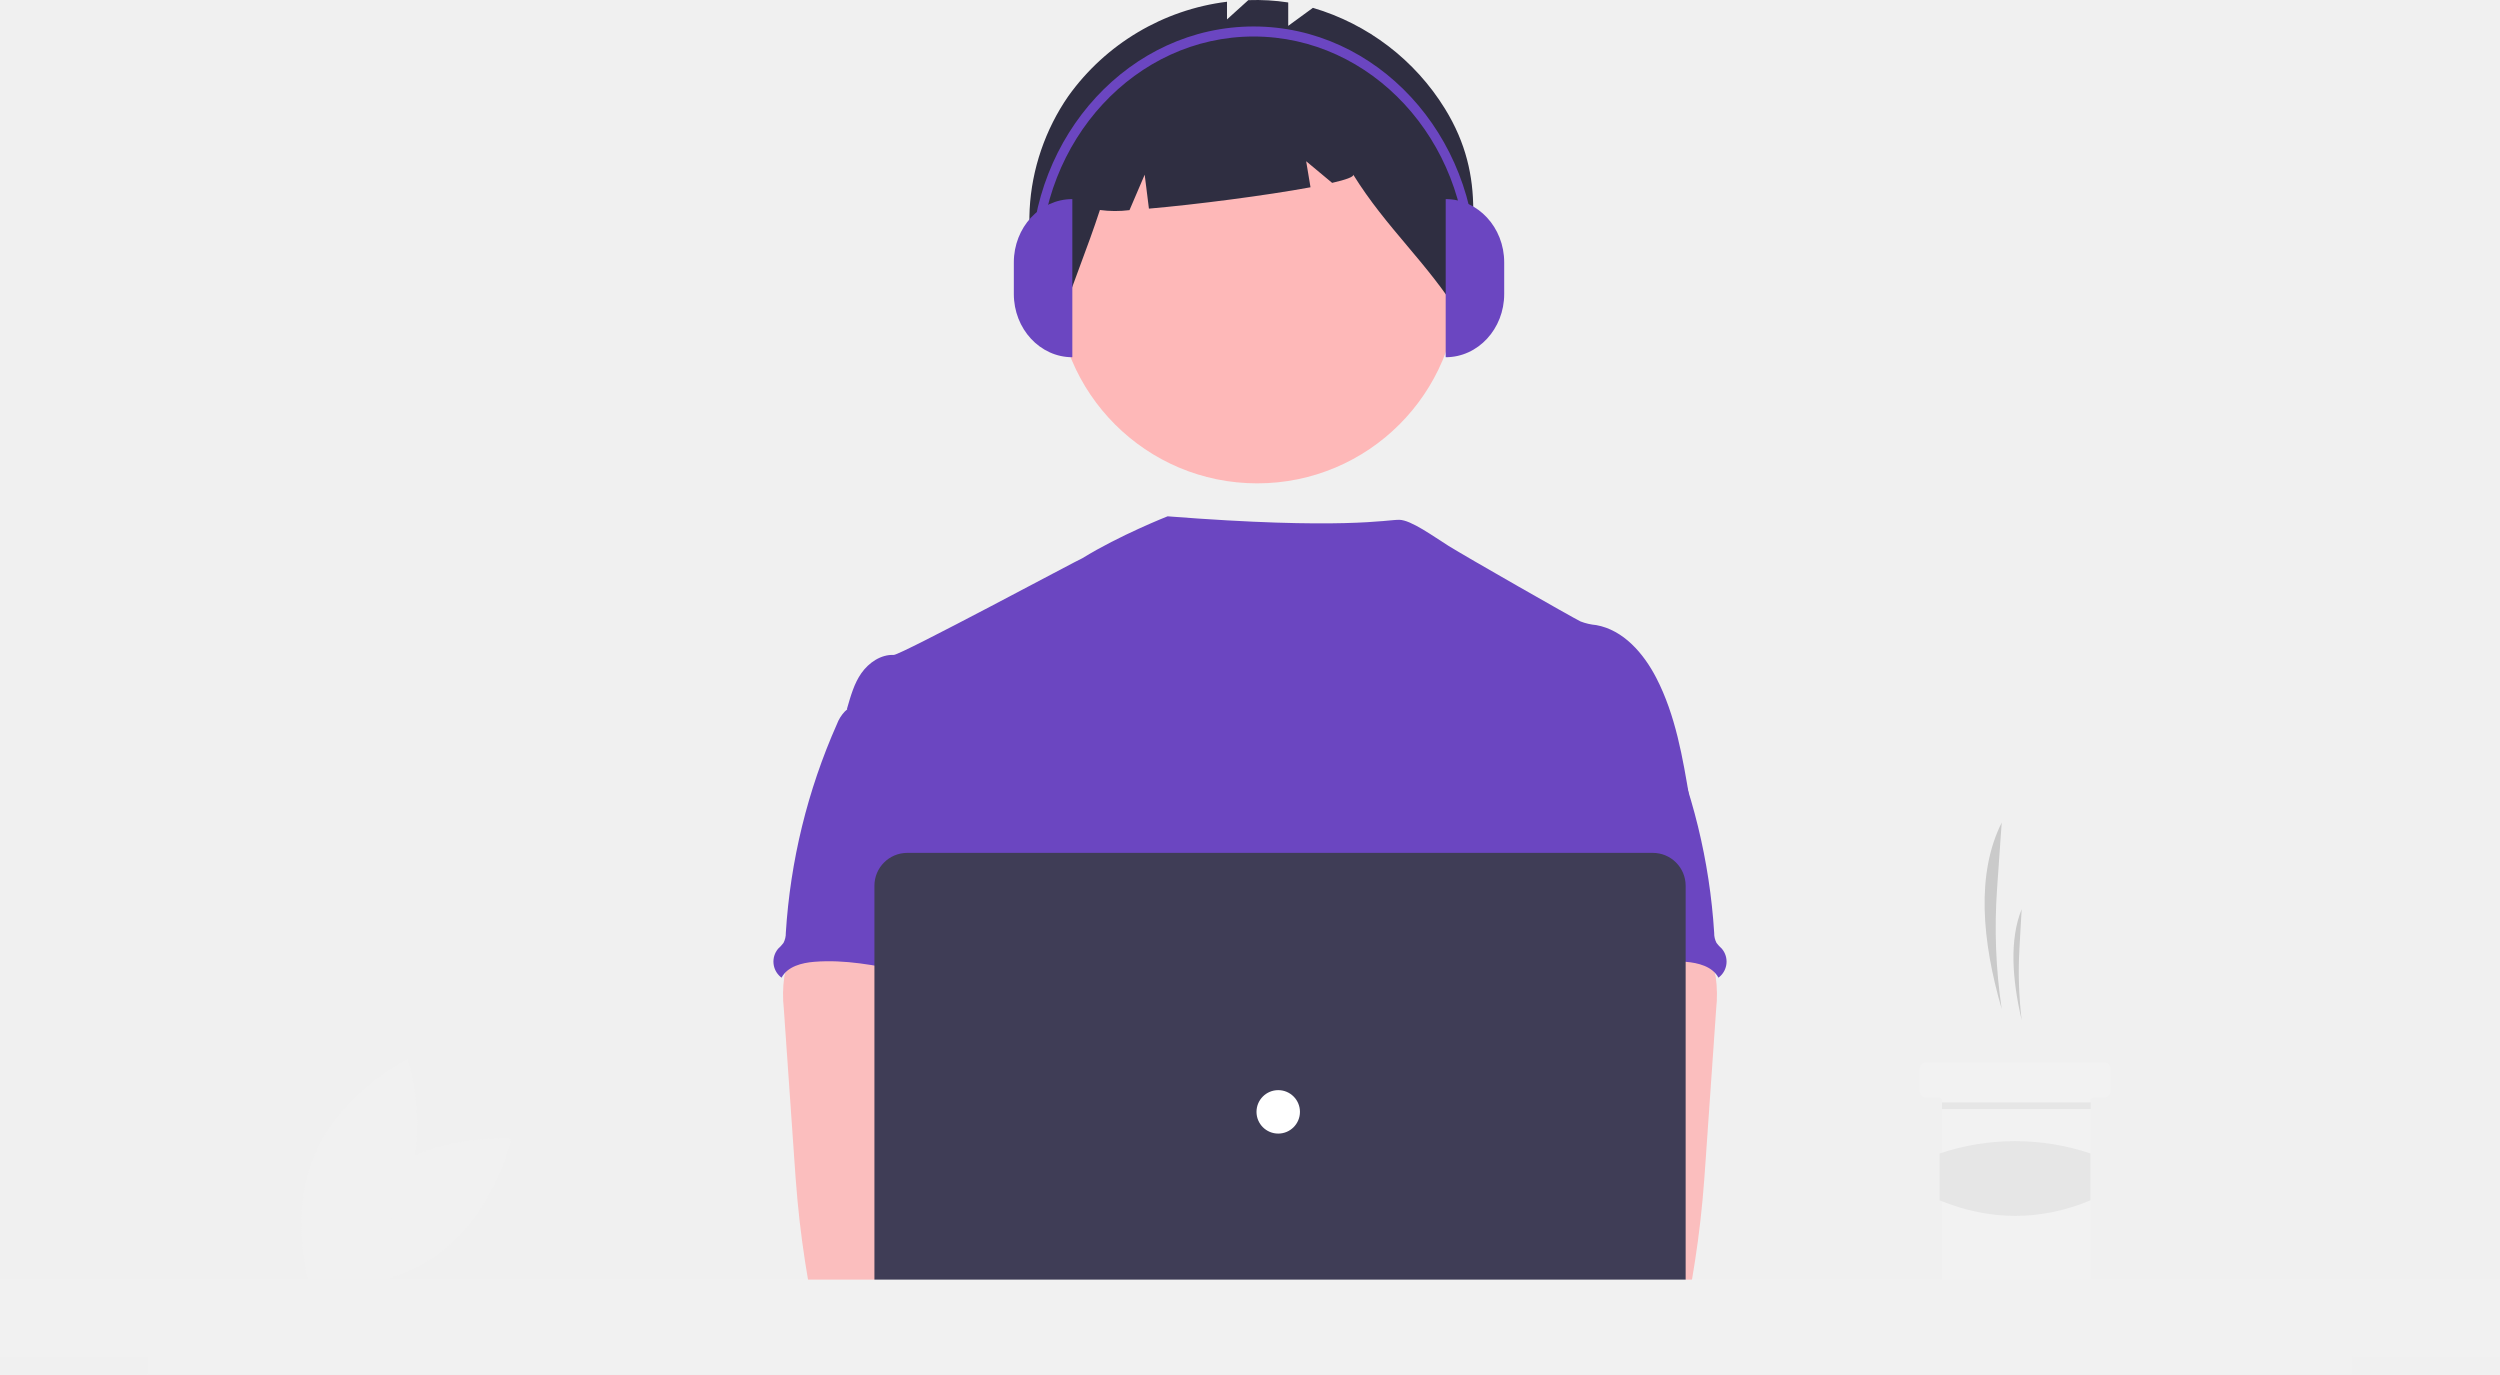
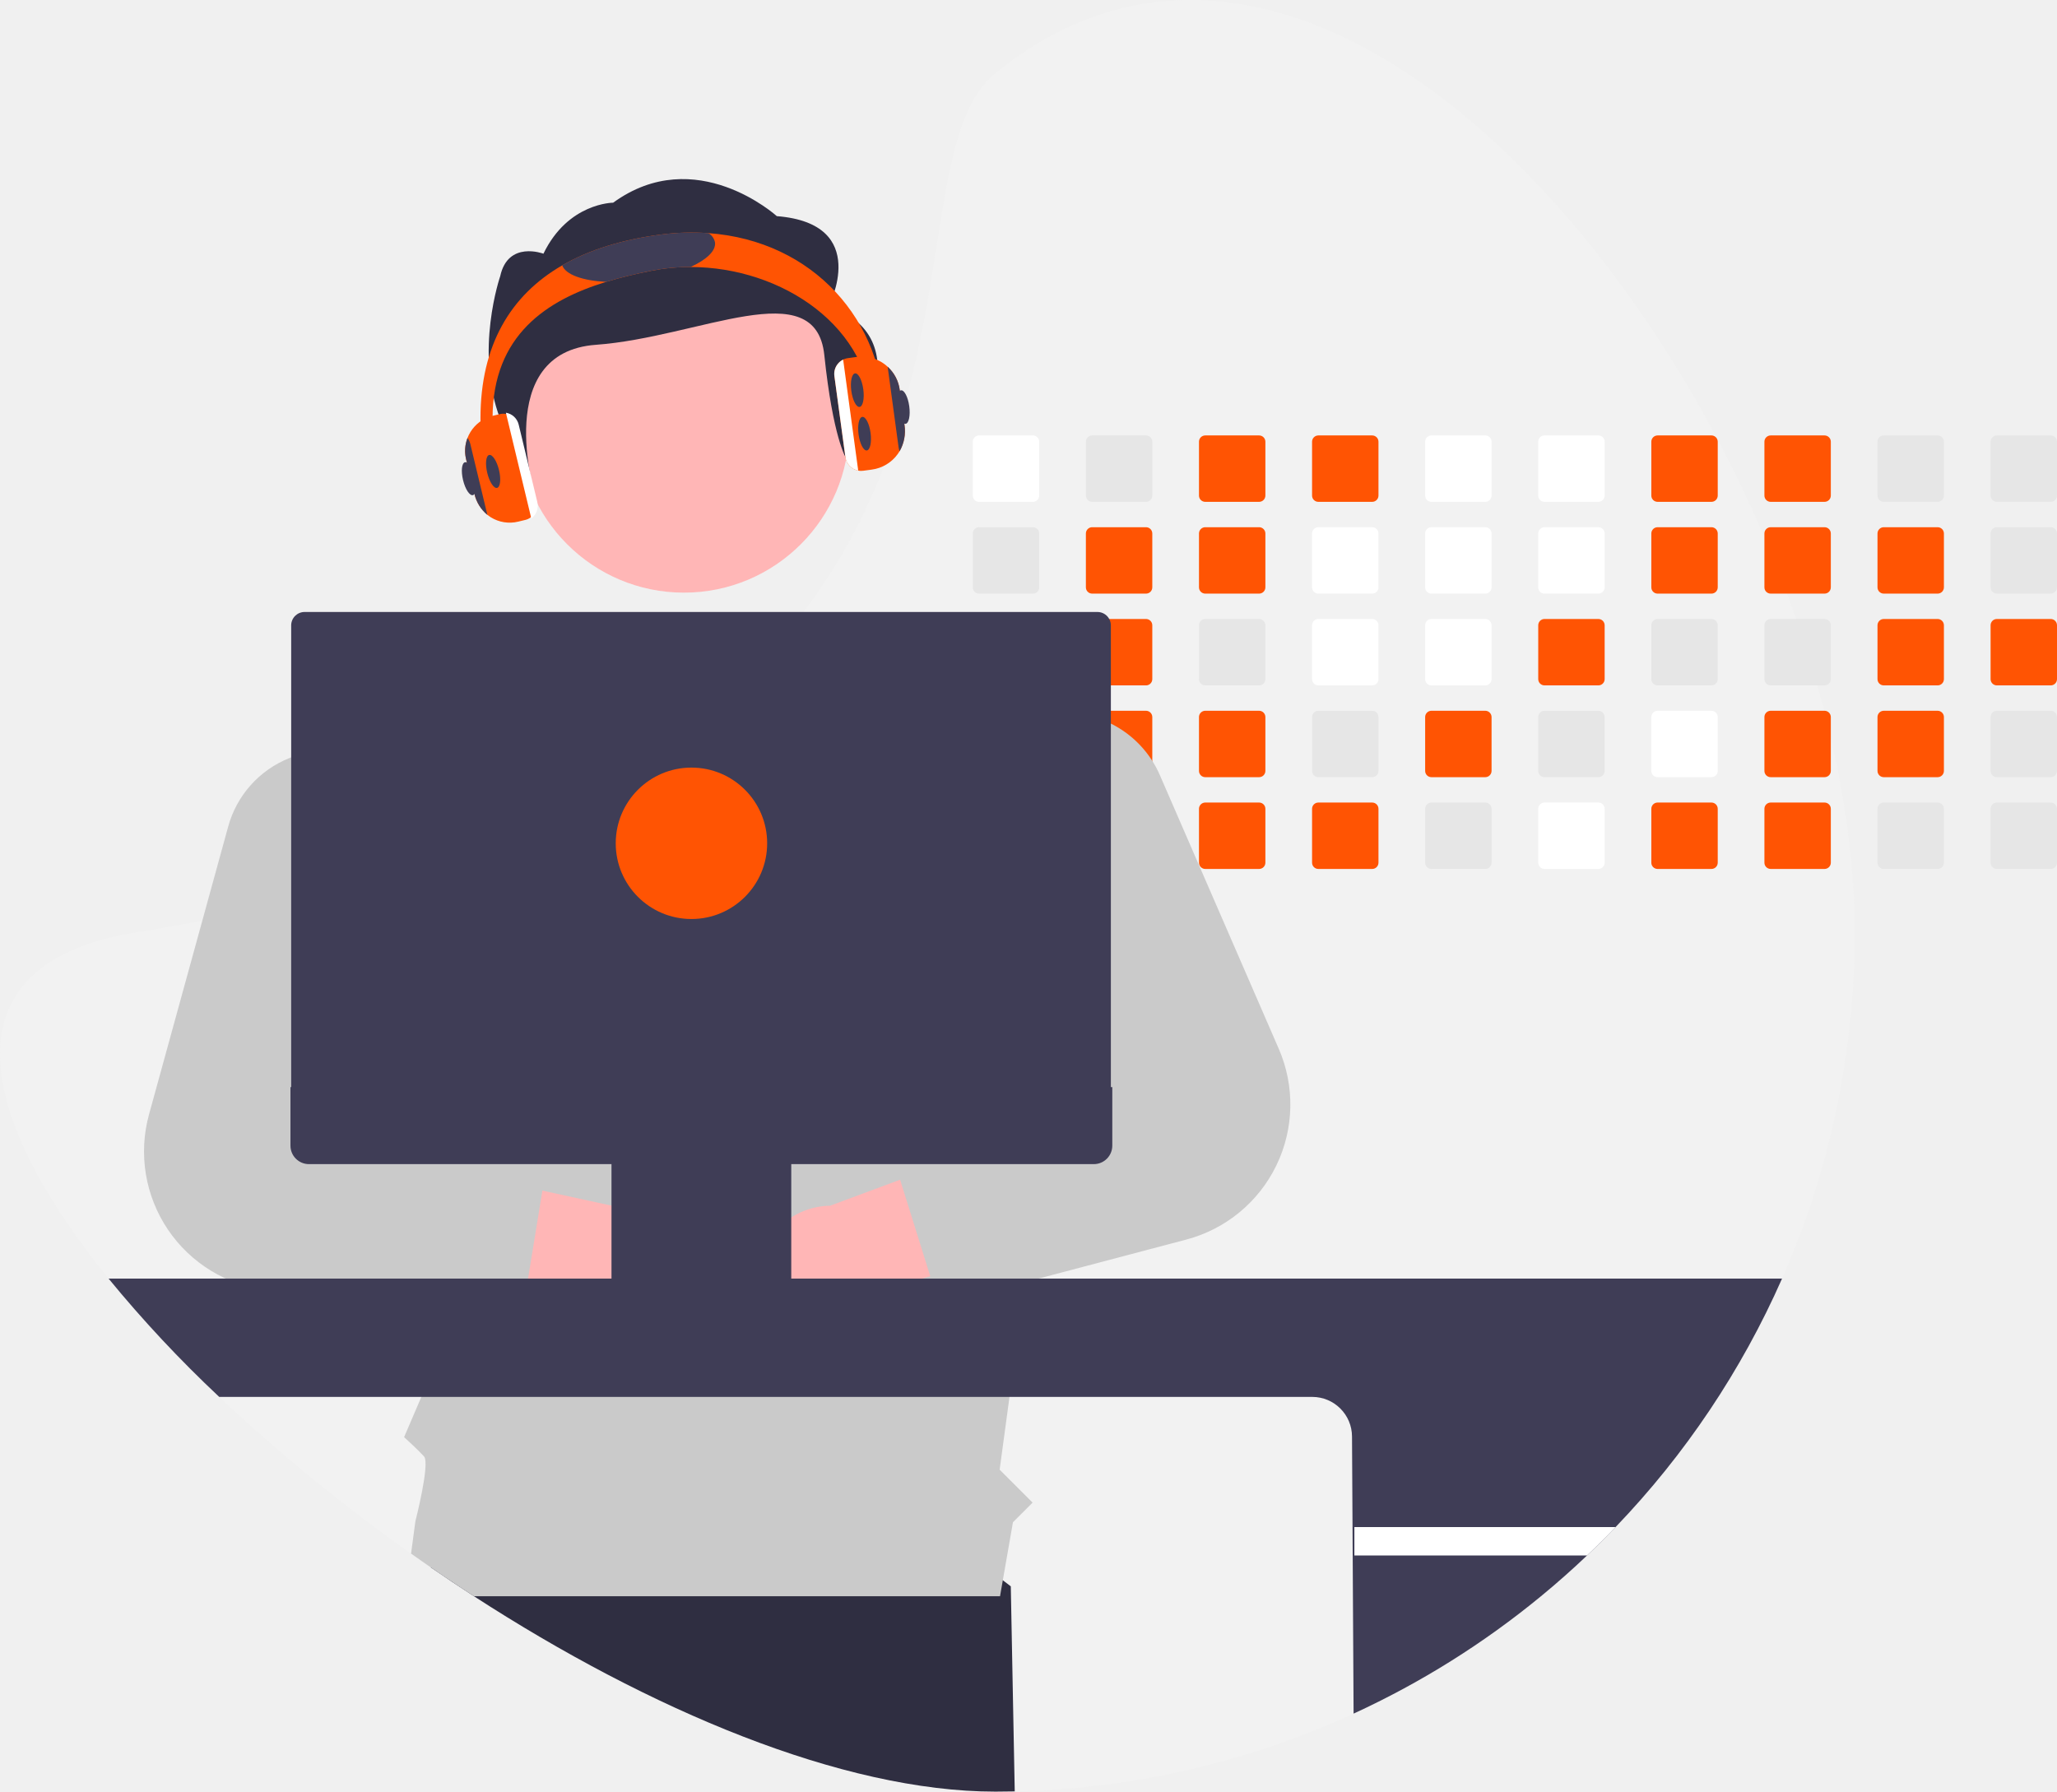
- <svg xmlns="http://www.w3.org/2000/svg" data-name="Layer 1" width="878.63" height="483" viewBox="0 0 878.63 483">
-   <path d="M294.716,621.203c-19.511,14.544-25.04,40.135-25.04,40.135s26.104,2.009,45.615-12.535,25.04-40.135,25.04-40.135S314.227,606.659,294.716,621.203Z" transform="translate(-160.6848 -208.5)" fill="#f1f1f1" />
-   <path d="M302.844,628.032c-9.377,22.456-32.862,34.028-32.862,34.028s-8.281-24.837,1.096-47.293,32.862-34.028,32.862-34.028S312.221,605.576,302.844,628.032Z" transform="translate(-160.6848 -208.5)" fill="#f1f1f1" />
-   <path d="M864.187,563.114h0a194.657,194.657,0,0,1-1.633-42.195l1.633-23.307h0c-9,17.908-6.966,41.479,0,65.502Z" transform="translate(-160.6848 -208.5)" fill="#cacaca" />
-   <path d="M871.205,567.013h0a143.091,143.091,0,0,1-.786-25.116l.786-13.873h0C866.875,538.683,867.854,552.713,871.205,567.013Z" transform="translate(-160.6848 -208.5)" fill="#cacaca" />
-   <path d="M902.401,584.17v7.798a2.352,2.352,0,0,1-2.339,2.339h-3.899a.777.777,0,0,0-.78.78v63.943a2.351,2.351,0,0,1-2.339,2.339H845.476a2.341,2.341,0,0,1-2.339-2.339V595.087a.782.782,0,0,0-.78-.78H837.678a2.341,2.341,0,0,1-2.339-2.339v-7.798a2.336,2.336,0,0,1,2.339-2.339h62.383A2.346,2.346,0,0,1,902.401,584.17Z" transform="translate(-160.6848 -208.5)" fill="#f2f2f2" />
-   <rect x="682.522" y="387.445" width="52.246" height="2.339" fill="#e6e6e6" />
-   <path d="M895.383,630.369c-17.483,7.235-35.156,7.315-53.026,0v-16.481a83.274,83.274,0,0,1,53.026,0Z" transform="translate(-160.6848 -208.5)" fill="#e6e6e6" />
-   <circle id="fff0188c-9915-4c0d-8339-9317a77083e8" data-name="Ellipse 276" cx="441.853" cy="99.211" r="70.666" fill="#feb8b8" />
-   <path id="ac220ed6-7c3f-4d1e-8d82-3295770c496a-253" data-name="Path 1461" d="M668.54,246.746a81.614,81.614,0,0,0-46.43-35.492l-8.675,6.331v-8.22a75.123,75.123,0,0,0-14.032-.817l-7.485,6.772V209.11a80.834,80.834,0,0,0-55.763,33.169c-16.254,23.432-18.998,56.032-3.011,79.652,4.388-13.487,9.715-26.142,14.104-39.628a39.916,39.916,0,0,0,10.399.05l5.339-12.459,1.492,11.931c16.55-1.441,41.096-4.607,56.785-7.508l-1.526-9.154,9.128,7.606c4.806-1.106,7.66-2.11,7.425-2.877,11.668,18.811,25.948,30.826,37.616,49.637C678.337,293.006,683.437,270.951,668.54,246.746Z" transform="translate(-160.6848 -208.5)" fill="#2f2e41" />
-   <path d="M754.52,489.43c-2.43-14.619-4.936-29.519-11.731-42.689-4.466-8.626-11.554-16.847-21.11-18.552a20.422,20.422,0,0,1-5.497-1.272c-2.8-1.349-40.425-22.827-46.405-26.568-5.135-3.212-13.24-9.158-17.327-9.158-4.112-.09-19.878,3.579-81.414-1.231,0,0-16.905,6.663-29.985,14.743-.198-.131-63.869,34.06-66.261,33.97-4.53-.191-8.741,2.71-11.338,6.362-2.596,3.652-3.814,8.174-5.089,12.546,13.907,30.97,26.631,61.98,40.539,92.95a7.931,7.931,0,0,1,1.006,3.815,9.31,9.31,0,0,1-1.73,3.815c-6.82,10.956-6.603,24.736-5.858,37.613.746,12.877,1.668,26.478-4.087,38.02-1.565,3.169-3.601,6.069-5.089,9.238-3.486,7.177-4.746,30.131-2.71,37.842l255.121,7.309C730.067,673.102,754.52,489.43,754.52,489.43Z" transform="translate(-160.6848 -208.5)" fill="#6b46c1" />
-   <path id="bb46eb08-8e3e-4ac5-913b-26d221d967b9-254" data-name="Path 1421" d="M436.31,551.903a45.043,45.043,0,0,0-.153,11.109l3.657,52.513c.343,4.949.681,9.887,1.146,14.824.877,9.581,2.188,19.086,3.815,28.578a5.09,5.09,0,0,0,5.216,4.949c16.096,3.406,32.726,3.27,49.153,2.342,25.067-1.399,89.198-4.046,93.116-9.136s1.635-13.322-3.474-17.438-89.739-14.149-89.739-14.149c.827-6.553,3.321-12.724,5.688-18.946,4.25-11.035,8.22-22.432,8.297-34.253s-4.377-24.25-14.061-31.022c-7.966-5.56-18.221-6.591-27.928-6.362-7.062.203-19.265-1.489-25.716,1.272C440.223,538.431,437.264,546.905,436.31,551.903Z" transform="translate(-160.6848 -208.5)" fill="#fbbebe" />
-   <path id="efe93a1e-ccdd-49fd-af5f-e26394aa0937-255" data-name="Path 1430" d="M457.627,458.523a13.17,13.17,0,0,0-2.824,4.518A213.588,213.588,0,0,0,436.862,536.356a7.329,7.329,0,0,1-.827,3.55,15.535,15.535,0,0,1-1.87,2.023,7.024,7.024,0,0,0,.84,9.898q.173.146.356.281c2.099-3.951,7.125-5.242,11.592-5.586,21.389-1.692,42.282,8.259,63.734,7.508-1.514-5.23-3.691-10.256-4.925-15.548-5.459-23.502,8.156-49.089-.191-71.726-1.667-4.53-4.453-8.983-8.843-10.968a23.555,23.555,0,0,0-5.662-1.499c-5.421-.98-16.212-5.166-21.453-3.486-1.935.624-2.697,2.443-4.301,3.542C462.877,455.902,459.646,456.474,457.627,458.523Z" transform="translate(-160.6848 -208.5)" fill="#6b46c1" />
-   <path id="a38c3c09-000b-42b7-8619-0229d8aff5e9-256" data-name="Path 1421" d="M754.672,536.183c-6.451-2.762-18.653-1.069-25.716-1.272-9.707-.229-19.962.802-27.928,6.362-9.684,6.772-14.137,19.201-14.061,31.022s4.046,23.218,8.297,34.253c2.366,6.222,4.861,12.393,5.688,18.946,0,0-84.63,10.034-89.739,14.149s-7.392,12.348-3.474,17.438,126.173,10.2,142.269,6.794a5.09,5.09,0,0,0,5.216-4.949c1.627-9.491,2.937-18.996,3.815-28.578.465-4.937.802-9.874,1.146-14.824l3.657-52.513a45.043,45.043,0,0,0-.153-11.109C762.736,546.905,759.777,538.431,754.672,536.183Z" transform="translate(-160.6848 -208.5)" fill="#fbbebe" />
-   <path id="bd3879bf-5d05-49be-b690-c4d97e29a2ab-257" data-name="Path 1430" d="M734.687,454.346c-1.603-1.099-2.366-2.918-4.301-3.542-5.241-1.68-16.032,2.507-21.453,3.486a23.555,23.555,0,0,0-5.662,1.499c-4.389,1.985-7.175,6.438-8.843,10.968-8.347,22.637,5.268,48.224-.191,71.726-1.234,5.293-3.411,10.318-4.925,15.548,21.453.751,42.346-9.2,63.734-7.508,4.467.343,9.493,1.635,11.592,5.586q.183-.135.356-.281a7.024,7.024,0,0,0,.84-9.898,15.535,15.535,0,0,1-1.87-2.023,7.329,7.329,0,0,1-.827-3.55,213.588,213.588,0,0,0-17.941-73.316,13.17,13.17,0,0,0-2.824-4.518C740.354,456.474,737.123,455.902,734.687,454.346Z" transform="translate(-160.6848 -208.5)" fill="#6b46c1" />
-   <circle cx="420.924" cy="438.81" r="19.073" fill="#fbbebe" />
-   <circle cx="463.156" cy="438.81" r="19.073" fill="#fbbebe" />
-   <path d="M741.572,690.288H479.542a11.552,11.552,0,0,1-11.539-11.539V519.783a11.552,11.552,0,0,1,11.539-11.539H741.572a11.552,11.552,0,0,1,11.539,11.539V678.75A11.552,11.552,0,0,1,741.572,690.288Z" transform="translate(-160.6848 -208.5)" fill="#3f3d56" />
-   <circle id="bf1cdf42-3b4f-4239-91c9-f6802a29e918" data-name="Ellipse 263" cx="449.236" cy="390.766" r="7.635" fill="#fff" />
-   <polygon points="878.63 449.724 0 449.724 0 476.724 51.97 476.724 51.97 483 826.68 483 826.68 476.724 878.63 476.724 878.63 449.724" fill="#f1f1f1" />
-   <path d="M537.556,334.049h0c-11.355,0-20.559-9.952-20.559-22.229h0V300.705c0-12.277,9.205-22.229,20.559-22.229h0v55.574Z" transform="translate(-160.6848 -208.5)" fill="#6b46c1" />
-   <path d="M668.779,278.476h0c11.355,0,20.559,9.952,20.559,22.229v11.115c0,12.277-9.205,22.229-20.559,22.229h0V278.476Z" transform="translate(-160.6848 -208.5)" fill="#6b46c1" />
-   <path d="M679.553,302.452h-3.262c0-44.73-33.656-81.121-75.026-81.121-41.369,0-75.026,36.391-75.026,81.121h-3.262c0-46.675,35.12-84.648,78.288-84.648C644.433,217.804,679.553,255.777,679.553,302.452Z" transform="translate(-160.6848 -208.5)" fill="#6b46c1" />
+ <svg xmlns="http://www.w3.org/2000/svg" data-name="Layer 1" width="850.538" height="740.83" viewBox="0 0 850.538 740.83">
+   <path d="M941.609,465.125a354.21,354.21,0,0,1-98.85,245.9q-5.745,6.015-11.8,11.74-9.225,8.775-19.07,16.87a353.934,353.934,0,0,1-217.58,80.69q-3.975.09-7.98.09c-63.43,0-143.21-33.88-215.61-80.78q-8.985-5.82-17.81-11.91-4.125-2.82-8.21-5.72a730.43,730.43,0,0,1-79.32-64.8,514.116,514.116,0,0,1-45.75-48.92c-55.63-68.62-67.9-130.45,11.41-143.16q14.085-2.25,27.34-4.81,19.2-3.69,36.75-7.97,23.64-5.745,44.42-12.46,6.99-2.25,13.66-4.59c65.74-23.09,109.74-53.2,139.69-85.87q7.62-8.295,14.05-16.79a236.055,236.055,0,0,0,17.83-27.12,254.898,254.898,0,0,0,18.41-41.05l.27-.78c23.83-68.74,16.58-132.5,42.87-153.84,112.38-91.23,252.29,38.69,317.96,191.9q4.965,11.58,9.34,23.3,1.965,5.235,3.79,10.49,4.8,13.695,8.71,27.46,1.5,5.25,2.86,10.49c.97,3.77,1.9,7.53,2.76,11.29C938.139,412.305,941.609,439.455,941.609,465.125Z" transform="translate(-174.731 -79.58524)" fill="#f2f2f2" />
+   <path d="M594.309,820.325q-3.975.09-7.98.09c-63.43,0-143.21-33.88-215.61-80.78q-8.985-5.82-17.81-11.91l5.16-31.4,156.21-20.74,78.4,59.95Z" transform="translate(-174.731 -79.58524)" fill="#2f2e41" />
+   <path d="M601.829,259.635h-22.26a2.601,2.601,0,0,0-2.6,2.6v22.27a2.593,2.593,0,0,0,2.6,2.59h22.26a2.599,2.599,0,0,0,2.6-2.59v-22.27A2.608,2.608,0,0,0,601.829,259.635Z" transform="translate(-174.731 -79.58524)" fill="#fff" />
+   <path d="M601.829,297.585h-22.26a2.601,2.601,0,0,0-2.6,2.6v22.27a2.593,2.593,0,0,0,2.6,2.59h22.26a2.599,2.599,0,0,0,2.6-2.59v-22.27A2.608,2.608,0,0,0,601.829,297.585Z" transform="translate(-174.731 -79.58524)" fill="#e6e6e6" />
+   <path d="M601.829,335.535h-22.26a2.601,2.601,0,0,0-2.6,2.6v22.26a2.595,2.595,0,0,0,2.6,2.6h22.26a2.601,2.601,0,0,0,2.6-2.6v-22.26A2.608,2.608,0,0,0,601.829,335.535Z" transform="translate(-174.731 -79.58524)" fill="#e6e6e6" />
+   <path d="M604.389,375.625a2.617,2.617,0,0,0-2.56-2.14h-22.26a2.601,2.601,0,0,0-2.6,2.6v22.26a2.595,2.595,0,0,0,2.6,2.6h22.26a2.601,2.601,0,0,0,2.6-2.6v-22.26A2.313,2.313,0,0,0,604.389,375.625Z" transform="translate(-174.731 -79.58524)" fill="#e6e6e6" />
+   <path d="M602.839,411.635a2.634,2.634,0,0,0-1.01-.2h-22.26a2.595,2.595,0,0,0-2.6,2.6v22.26a2.588,2.588,0,0,0,2.6,2.6h22.26a2.601,2.601,0,0,0,2.6-2.6v-22.26A2.616,2.616,0,0,0,602.839,411.635Z" transform="translate(-174.731 -79.58524)" fill="#e6e6e6" />
+   <path d="M648.589,259.635h-22.26a2.601,2.601,0,0,0-2.6,2.6v22.27a2.593,2.593,0,0,0,2.6,2.59h22.26a2.599,2.599,0,0,0,2.6-2.59v-22.27A2.608,2.608,0,0,0,648.589,259.635Z" transform="translate(-174.731 -79.58524)" fill="#e6e6e6" />
+   <path d="M648.589,297.585h-22.26a2.601,2.601,0,0,0-2.6,2.6v22.27a2.593,2.593,0,0,0,2.6,2.59h22.26a2.599,2.599,0,0,0,2.6-2.59v-22.27A2.608,2.608,0,0,0,648.589,297.585Z" transform="translate(-174.731 -79.58524)" fill="#ff5403" />
+   <path d="M648.589,335.535h-22.26a2.601,2.601,0,0,0-2.6,2.6v22.26a2.595,2.595,0,0,0,2.6,2.6h22.26a2.601,2.601,0,0,0,2.6-2.6v-22.26A2.608,2.608,0,0,0,648.589,335.535Z" transform="translate(-174.731 -79.58524)" fill="#ff5403" />
+   <path d="M648.589,373.485h-22.26a2.593,2.593,0,0,0-2.46,1.78,2.478,2.478,0,0,0-.14.82v22.26a2.595,2.595,0,0,0,2.6,2.6h22.26a2.601,2.601,0,0,0,2.6-2.6v-22.26A2.608,2.608,0,0,0,648.589,373.485Z" transform="translate(-174.731 -79.58524)" fill="#ff5403" />
+   <path d="M648.589,411.435h-22.26a2.595,2.595,0,0,0-2.6,2.6v22.26a2.595,2.595,0,0,0,2.6,2.6h22.26a2.601,2.601,0,0,0,2.6-2.6v-22.26A2.601,2.601,0,0,0,648.589,411.435Z" transform="translate(-174.731 -79.58524)" fill="#e6e6e6" />
+   <path d="M695.349,259.635h-22.26a2.601,2.601,0,0,0-2.6,2.6v22.27a2.593,2.593,0,0,0,2.6,2.59h22.26a2.599,2.599,0,0,0,2.6-2.59v-22.27A2.608,2.608,0,0,0,695.349,259.635Z" transform="translate(-174.731 -79.58524)" fill="#ff5403" />
+   <path d="M695.349,297.585h-22.26a2.601,2.601,0,0,0-2.6,2.6v22.27a2.593,2.593,0,0,0,2.6,2.59h22.26a2.599,2.599,0,0,0,2.6-2.59v-22.27A2.608,2.608,0,0,0,695.349,297.585Z" transform="translate(-174.731 -79.58524)" fill="#ff5403" />
+   <path d="M695.349,335.535h-22.26a2.601,2.601,0,0,0-2.6,2.6v22.26a2.595,2.595,0,0,0,2.6,2.6h22.26a2.601,2.601,0,0,0,2.6-2.6v-22.26A2.608,2.608,0,0,0,695.349,335.535Z" transform="translate(-174.731 -79.58524)" fill="#e6e6e6" />
+   <path d="M695.349,373.485h-22.26a2.601,2.601,0,0,0-2.6,2.6v22.26a2.595,2.595,0,0,0,2.6,2.6h22.26a2.601,2.601,0,0,0,2.6-2.6v-22.26A2.608,2.608,0,0,0,695.349,373.485Z" transform="translate(-174.731 -79.58524)" fill="#ff5403" />
+   <path d="M695.349,411.435h-22.26a2.595,2.595,0,0,0-2.6,2.6v22.26a2.595,2.595,0,0,0,2.6,2.6h22.26a2.601,2.601,0,0,0,2.6-2.6v-22.26A2.601,2.601,0,0,0,695.349,411.435Z" transform="translate(-174.731 -79.58524)" fill="#ff5403" />
+   <path d="M742.109,259.635h-22.26a2.601,2.601,0,0,0-2.6,2.6v22.27a2.593,2.593,0,0,0,2.6,2.59h22.26a2.599,2.599,0,0,0,2.6-2.59v-22.27A2.608,2.608,0,0,0,742.109,259.635Z" transform="translate(-174.731 -79.58524)" fill="#ff5403" />
+   <path d="M742.109,297.585h-22.26a2.601,2.601,0,0,0-2.6,2.6v22.27a2.593,2.593,0,0,0,2.6,2.59h22.26a2.599,2.599,0,0,0,2.6-2.59v-22.27A2.608,2.608,0,0,0,742.109,297.585Z" transform="translate(-174.731 -79.58524)" fill="#fff" />
+   <path d="M742.109,335.535h-22.26a2.601,2.601,0,0,0-2.6,2.6v22.26a2.595,2.595,0,0,0,2.6,2.6h22.26a2.601,2.601,0,0,0,2.6-2.6v-22.26A2.608,2.608,0,0,0,742.109,335.535Z" transform="translate(-174.731 -79.58524)" fill="#fff" />
+   <path d="M742.109,373.485h-22.26a2.601,2.601,0,0,0-2.6,2.6v22.26a2.595,2.595,0,0,0,2.6,2.6h22.26a2.601,2.601,0,0,0,2.6-2.6v-22.26A2.608,2.608,0,0,0,742.109,373.485Z" transform="translate(-174.731 -79.58524)" fill="#e6e6e6" />
+   <path d="M742.109,411.435h-22.26a2.595,2.595,0,0,0-2.6,2.6v22.26a2.595,2.595,0,0,0,2.6,2.6h22.26a2.601,2.601,0,0,0,2.6-2.6v-22.26A2.601,2.601,0,0,0,742.109,411.435Z" transform="translate(-174.731 -79.58524)" fill="#ff5403" />
+   <path d="M788.869,259.635h-22.27a2.599,2.599,0,0,0-2.59,2.6v22.27a2.591,2.591,0,0,0,2.59,2.59h22.27a2.599,2.599,0,0,0,2.6-2.59v-22.27A2.608,2.608,0,0,0,788.869,259.635Z" transform="translate(-174.731 -79.58524)" fill="#fff" />
+   <path d="M788.869,297.585h-22.27a2.599,2.599,0,0,0-2.59,2.6v22.27a2.59,2.59,0,0,0,2.59,2.59h22.27a2.599,2.599,0,0,0,2.6-2.59v-22.27A2.608,2.608,0,0,0,788.869,297.585Z" transform="translate(-174.731 -79.58524)" fill="#fff" />
+   <path d="M788.869,335.535h-22.27a2.599,2.599,0,0,0-2.59,2.6v22.26a2.593,2.593,0,0,0,2.59,2.6h22.27a2.601,2.601,0,0,0,2.6-2.6v-22.26A2.608,2.608,0,0,0,788.869,335.535Z" transform="translate(-174.731 -79.58524)" fill="#fff" />
+   <path d="M788.869,373.485h-22.27a2.599,2.599,0,0,0-2.59,2.6v22.26a2.593,2.593,0,0,0,2.59,2.6h22.27a2.601,2.601,0,0,0,2.6-2.6v-22.26A2.608,2.608,0,0,0,788.869,373.485Z" transform="translate(-174.731 -79.58524)" fill="#ff5403" />
+   <path d="M788.869,411.435h-22.27a2.593,2.593,0,0,0-2.59,2.6v22.26a2.593,2.593,0,0,0,2.59,2.6h22.27a2.601,2.601,0,0,0,2.6-2.6v-22.26A2.601,2.601,0,0,0,788.869,411.435Z" transform="translate(-174.731 -79.58524)" fill="#e6e6e6" />
+   <path d="M835.629,259.635h-22.27a2.599,2.599,0,0,0-2.59,2.6v22.27a2.591,2.591,0,0,0,2.59,2.59h22.27a2.599,2.599,0,0,0,2.6-2.59v-22.27A2.608,2.608,0,0,0,835.629,259.635Z" transform="translate(-174.731 -79.58524)" fill="#fff" />
+   <path d="M835.629,297.585h-22.27a2.599,2.599,0,0,0-2.59,2.6v22.27a2.59,2.59,0,0,0,2.59,2.59h22.27a2.599,2.599,0,0,0,2.6-2.59v-22.27A2.608,2.608,0,0,0,835.629,297.585Z" transform="translate(-174.731 -79.58524)" fill="#fff" />
+   <path d="M835.629,335.535h-22.27a2.599,2.599,0,0,0-2.59,2.6v22.26a2.593,2.593,0,0,0,2.59,2.6h22.27a2.601,2.601,0,0,0,2.6-2.6v-22.26A2.608,2.608,0,0,0,835.629,335.535Z" transform="translate(-174.731 -79.58524)" fill="#ff5403" />
+   <path d="M835.629,373.485h-22.27a2.599,2.599,0,0,0-2.59,2.6v22.26a2.593,2.593,0,0,0,2.59,2.6h22.27a2.601,2.601,0,0,0,2.6-2.6v-22.26A2.608,2.608,0,0,0,835.629,373.485Z" transform="translate(-174.731 -79.58524)" fill="#e6e6e6" />
+   <path d="M835.629,411.435h-22.27a2.593,2.593,0,0,0-2.59,2.6v22.26a2.593,2.593,0,0,0,2.59,2.6h22.27a2.601,2.601,0,0,0,2.6-2.6v-22.26A2.601,2.601,0,0,0,835.629,411.435Z" transform="translate(-174.731 -79.58524)" fill="#fff" />
+   <path d="M882.389,259.635h-22.27a2.599,2.599,0,0,0-2.59,2.6v22.27a2.591,2.591,0,0,0,2.59,2.59h22.27a2.599,2.599,0,0,0,2.6-2.59v-22.27A2.608,2.608,0,0,0,882.389,259.635Z" transform="translate(-174.731 -79.58524)" fill="#ff5403" />
+   <path d="M882.389,297.585h-22.27a2.599,2.599,0,0,0-2.59,2.6v22.27a2.59,2.59,0,0,0,2.59,2.59h22.27a2.599,2.599,0,0,0,2.6-2.59v-22.27A2.608,2.608,0,0,0,882.389,297.585Z" transform="translate(-174.731 -79.58524)" fill="#ff5403" />
+   <path d="M882.389,335.535h-22.27a2.599,2.599,0,0,0-2.59,2.6v22.26a2.593,2.593,0,0,0,2.59,2.6h22.27a2.601,2.601,0,0,0,2.6-2.6v-22.26A2.608,2.608,0,0,0,882.389,335.535Z" transform="translate(-174.731 -79.58524)" fill="#e6e6e6" />
+   <path d="M882.389,373.485h-22.27a2.599,2.599,0,0,0-2.59,2.6v22.26a2.593,2.593,0,0,0,2.59,2.6h22.27a2.601,2.601,0,0,0,2.6-2.6v-22.26A2.608,2.608,0,0,0,882.389,373.485Z" transform="translate(-174.731 -79.58524)" fill="#fff" />
+   <path d="M882.389,411.435h-22.27a2.593,2.593,0,0,0-2.59,2.6v22.26a2.593,2.593,0,0,0,2.59,2.6h22.27a2.601,2.601,0,0,0,2.6-2.6v-22.26A2.601,2.601,0,0,0,882.389,411.435Z" transform="translate(-174.731 -79.58524)" fill="#ff5403" />
+   <path d="M929.149,259.635h-22.27a2.599,2.599,0,0,0-2.59,2.6v22.27a2.591,2.591,0,0,0,2.59,2.59h22.27a2.599,2.599,0,0,0,2.6-2.59v-22.27A2.608,2.608,0,0,0,929.149,259.635Z" transform="translate(-174.731 -79.58524)" fill="#ff5403" />
+   <path d="M929.149,297.585h-22.27a2.599,2.599,0,0,0-2.59,2.6v22.27a2.59,2.59,0,0,0,2.59,2.59h22.27a2.599,2.599,0,0,0,2.6-2.59v-22.27A2.608,2.608,0,0,0,929.149,297.585Z" transform="translate(-174.731 -79.58524)" fill="#ff5403" />
+   <path d="M929.149,335.535h-22.27a2.599,2.599,0,0,0-2.59,2.6v22.26a2.593,2.593,0,0,0,2.59,2.6h22.27a2.601,2.601,0,0,0,2.6-2.6v-22.26A2.608,2.608,0,0,0,929.149,335.535Z" transform="translate(-174.731 -79.58524)" fill="#e6e6e6" />
+   <path d="M929.149,373.485h-22.27a2.599,2.599,0,0,0-2.59,2.6v22.26a2.593,2.593,0,0,0,2.59,2.6h22.27a2.601,2.601,0,0,0,2.6-2.6v-22.26A2.608,2.608,0,0,0,929.149,373.485Z" transform="translate(-174.731 -79.58524)" fill="#ff5403" />
+   <path d="M929.149,411.435h-22.27a2.593,2.593,0,0,0-2.59,2.6v22.26a2.593,2.593,0,0,0,2.59,2.6h22.27a2.601,2.601,0,0,0,2.6-2.6v-22.26A2.601,2.601,0,0,0,929.149,411.435Z" transform="translate(-174.731 -79.58524)" fill="#ff5403" />
+   <path d="M975.909,259.635h-22.27a2.599,2.599,0,0,0-2.59,2.6v22.27a2.591,2.591,0,0,0,2.59,2.59h22.27a2.599,2.599,0,0,0,2.6-2.59v-22.27A2.608,2.608,0,0,0,975.909,259.635Z" transform="translate(-174.731 -79.58524)" fill="#e6e6e6" />
+   <path d="M975.909,297.585h-22.27a2.599,2.599,0,0,0-2.59,2.6v22.27a2.59,2.59,0,0,0,2.59,2.59h22.27a2.599,2.599,0,0,0,2.6-2.59v-22.27A2.608,2.608,0,0,0,975.909,297.585Z" transform="translate(-174.731 -79.58524)" fill="#ff5403" />
+   <path d="M975.909,335.535h-22.27a2.599,2.599,0,0,0-2.59,2.6v22.26a2.593,2.593,0,0,0,2.59,2.6h22.27a2.601,2.601,0,0,0,2.6-2.6v-22.26A2.608,2.608,0,0,0,975.909,335.535Z" transform="translate(-174.731 -79.58524)" fill="#ff5403" />
+   <path d="M975.909,373.485h-22.27a2.599,2.599,0,0,0-2.59,2.6v22.26a2.593,2.593,0,0,0,2.59,2.6h22.27a2.601,2.601,0,0,0,2.6-2.6v-22.26A2.608,2.608,0,0,0,975.909,373.485Z" transform="translate(-174.731 -79.58524)" fill="#ff5403" />
+   <path d="M975.909,411.435h-22.27a2.593,2.593,0,0,0-2.59,2.6v22.26a2.593,2.593,0,0,0,2.59,2.6h22.27a2.601,2.601,0,0,0,2.6-2.6v-22.26A2.601,2.601,0,0,0,975.909,411.435Z" transform="translate(-174.731 -79.58524)" fill="#e6e6e6" />
+   <path d="M1022.669,259.635h-22.27a2.599,2.599,0,0,0-2.59,2.6v22.27a2.591,2.591,0,0,0,2.59,2.59h22.27a2.599,2.599,0,0,0,2.6-2.59v-22.27A2.608,2.608,0,0,0,1022.669,259.635Z" transform="translate(-174.731 -79.58524)" fill="#e6e6e6" />
+   <path d="M1022.669,297.585h-22.27a2.599,2.599,0,0,0-2.59,2.6v22.27a2.591,2.591,0,0,0,2.59,2.59h22.27a2.599,2.599,0,0,0,2.6-2.59v-22.27A2.608,2.608,0,0,0,1022.669,297.585Z" transform="translate(-174.731 -79.58524)" fill="#e6e6e6" />
+   <path d="M1022.669,335.535h-22.27a2.599,2.599,0,0,0-2.59,2.6v22.26a2.593,2.593,0,0,0,2.59,2.6h22.27a2.601,2.601,0,0,0,2.6-2.6v-22.26A2.608,2.608,0,0,0,1022.669,335.535Z" transform="translate(-174.731 -79.58524)" fill="#ff5403" />
+   <path d="M1022.669,373.485h-22.27a2.599,2.599,0,0,0-2.59,2.6v22.26a2.593,2.593,0,0,0,2.59,2.6h22.27a2.601,2.601,0,0,0,2.6-2.6v-22.26A2.608,2.608,0,0,0,1022.669,373.485Z" transform="translate(-174.731 -79.58524)" fill="#e6e6e6" />
+   <path d="M1022.669,411.435h-22.27a2.593,2.593,0,0,0-2.59,2.6v22.26a2.593,2.593,0,0,0,2.59,2.6h22.27a2.601,2.601,0,0,0,2.6-2.6v-22.26A2.601,2.601,0,0,0,1022.669,411.435Z" transform="translate(-174.731 -79.58524)" fill="#e6e6e6" />
+   <polygon points="336.095 660.051 335.475 660.051 336.005 659.981 336.095 660.051" fill="#2f2e41" />
+   <circle id="b6132315-04e2-4cdb-a713-107c9cd58b0b" data-name="ab6171fa-7d69-4734-b81c-8dff60f9761b" cx="282.814" cy="176.733" r="68.322" fill="#ffb6b6" />
+   <path id="f4304bdd-ba2d-4fff-b404-410205410c5d-1086" data-name="bf427902-b9bf-4946-b5d7-5c1c7e04535e" d="M517.377,206.226s17.869-34.161-21.444-37.266c0,0-33.515-30.402-67.676-5.558,0,0-18.633,0-28.823,21.086,0,0-14.655-5.558-17.876,9.317,0,0-10.723,31.055,0,59.005,10.723,27.95,14.285,31.055,14.285,31.055s-17.621-58.598,25.27-61.704,90.887-29.909,94.461,4.251,8.953,42.578,8.953,42.578S558.479,220.201,517.377,206.226Z" transform="translate(-174.731 -79.58524)" fill="#2f2e41" />
+   <path d="M634.279,424.695l-.22,1.16-2.47,13.04-17.07,90.2-1.01,5.31-2.12,11.23-2.9,15.32-6.43,33.95-1.84,9.73-.69,3.65-.24,1.28-1.91,10.07-.58,3.04-4.66,34.53-4.07,30.09,13.62,13.62-8.12,8.12-5.33,30.53.01.07H370.719q-13.2-8.55-26.02-17.63l1.79-13.4s6.16-23.93,3.57-26.79c-2.58-2.86-8.24-7.97-8.24-7.97l7.13-16.64.99-2.31-1.66-34.43-.04-.83-.55-11.35-.07-1.46-.11-2.19-2.11-43.68-.04-.72-.64-13.24-.6-12.59-.26-5.31-2.57-53.13-1.74-36.08-1.52-31.41,6.11-2.07,65.35-22.21,27.07-35.19,56.34.42,27.58.21,46.02,42.68,10.47,5,.08.04,7.51,3.59,19.04,9.09,20.13,9.62,10.33,4.93Z" transform="translate(-174.731 -79.58524)" fill="#cacaca" />
+   <path d="M443.84,637.136a30.286,30.286,0,0,1-40.664-22.43L296.617,599.588l37.043-41.902,95.511,20.78a30.45,30.45,0,0,1,14.669,58.67Z" transform="translate(-174.731 -79.58524)" fill="#ffb6b6" />
+   <path d="M396.329,560.955a13.522,13.522,0,0,0-7.89-4.87l-43.72-9.09-4.49-.93a18.933,18.933,0,0,1-12.53-9.07,19.161,19.161,0,0,1-2.45-7.9,18.895,18.895,0,0,1,.89-7.48l15.15-45.65,9.83-29.62a41.792,41.792,0,0,0,2.09-11.05,43.349,43.349,0,0,0-9.07-28.89,42.693,42.693,0,0,0-49.01-13.64c-.25.09-.51.19-.76.29a42.583,42.583,0,0,0-25.31,28.41l-10.68,38.85-22.03,80.09a57.766,57.766,0,0,0,48.96,72.68l62.97,7.38,29.14,3.42a13.497,13.497,0,0,0,14.84-10.73,4.895,4.895,0,0,0,.11-.55l.7-4.32,5.93-36.38.06-.37A13.475,13.475,0,0,0,396.329,560.955Z" transform="translate(-174.731 -79.58524)" fill="#cacaca" />
+   <path d="M511.714,638.302a30.286,30.286,0,0,0,37.094-27.94l103.362-29.994L609.588,544.109l-91.626,34.041a30.45,30.45,0,0,0-6.249,60.152Z" transform="translate(-174.731 -79.58524)" fill="#ffb6b6" />
+   <path d="M703.489,513.275,654.329,400.135a42.819,42.819,0,0,0-20.27-21.35,43.356,43.356,0,0,0-8.78-3.2c-.47-.12-.94-.23-1.41-.32a42.132,42.132,0,0,0-19.48.36,42.814,42.814,0,0,0-27.34,21.73,1.004,1.004,0,0,0-.08.14,43.1,43.1,0,0,0-.37,38.85l.61,1.22,34.74,69.77a18.9,18.9,0,0,1-10.5,26.19l-2.44.88-43.88,15.85a13.497,13.497,0,0,0-8.33,16.79l.11.35,12.3,39.36c.06.18.12.36.19.54a7.054,7.054,0,0,0,.4.99,13.482,13.482,0,0,0,15.81,7.53l23.68-6.25,4.83-1.28,61.15-16.15a57.76,57.76,0,0,0,38.22-78.86Z" transform="translate(-174.731 -79.58524)" fill="#cacaca" />
+   <path d="M219.629,608.285a514.116,514.116,0,0,0,45.75,48.92h451.97a16.446,16.446,0,0,1,16.42,16.43l.65,114.53a355.43,355.43,0,0,0,77.47-48.53q9.84-8.085,19.07-16.87,6.045-5.73,11.8-11.74a355.629,355.629,0,0,0,68.82-102.74Z" transform="translate(-174.731 -79.58524)" fill="#3f3d56" />
+   <path d="M842.759,711.025q-5.745,6.015-11.8,11.74H734.749v-11.74Z" transform="translate(-174.731 -79.58524)" fill="#fff" />
+   <path d="M633.379,335.535a5.538,5.538,0,0,0-4.87-2.9H300.669a5.555,5.555,0,0,0-5.54,5.55v196.22H634.059V338.185A5.385,5.385,0,0,0,633.379,335.535Z" transform="translate(-174.731 -79.58524)" fill="#3f3d56" />
+   <path d="M294.832,529.092V553.306a7.644,7.644,0,0,0,7.644,7.644H427.573v47.787h-1.662a.993.993,0,0,0-.993.993v3.324a.993.993,0,0,0,.993.993h77.658a.993.993,0,0,0,.993-.993v-3.324a.993.993,0,0,0-.993-.993h-1.662V560.95H627.004a7.644,7.644,0,0,0,7.644-7.644V529.092Z" transform="translate(-174.731 -79.58524)" fill="#3f3d56" />
+   <circle cx="285.903" cy="348.704" r="31.306" fill="#ff5403" />
+   <path d="M540.399,252.585h-5c0-37.8-37.41-62.57-75.15-62.59a82.382,82.382,0,0,0-16.35,1.59c-6.06,1.21-12.35,2.66-18.53,4.55-24.37,7.47-46.97,21.91-46.97,56.45a78.591,78.591,0,0,0,2.54,19.88l-4.84,1.26a83.876,83.876,0,0,1-2.7-21.14c0-30.18,12.39-50.91,33.79-63.27,11.25-6.5,24.98-10.69,40.71-12.73a97.131,97.131,0,0,1,19.75-.6C511.049,179.105,540.399,212.385,540.399,252.585Z" transform="translate(-174.731 -79.58524)" fill="#ff5403" />
+   <path d="M548.729,255.355l-1.97-14.56a15.71,15.71,0,0,0-5-9.56,15.816,15.816,0,0,0-13.25-4l-3.13.43a6.524,6.524,0,0,0-4.35,2.53,6.548,6.548,0,0,0-1.29,4.87l4.55,33.54a6.577,6.577,0,0,0,5.3,5.57,6.154,6.154,0,0,0,1.22.12,6.499,6.499,0,0,0,.88-.06l3.5-.47a15.791,15.791,0,0,0,10.74-6.43c.27-.38.53-.77.77-1.17A16.748,16.748,0,0,0,548.729,255.355Z" transform="translate(-174.731 -79.58524)" fill="#ff5403" />
+   <path d="M523.359,228.275a6.432,6.432,0,0,0-2.33,1.92,6.548,6.548,0,0,0-1.29,4.87l4.55,33.54a6.577,6.577,0,0,0,5.3,5.57Z" transform="translate(-174.731 -79.58524)" fill="#fff" />
+   <path d="M548.729,255.355l-1.97-14.56a15.71,15.71,0,0,0-5-9.56l4.53,33.37a6.176,6.176,0,0,0,.41,1.56A16.748,16.748,0,0,0,548.729,255.355Z" transform="translate(-174.731 -79.58524)" fill="#3f3d56" />
+   <ellipse cx="532.218" cy="258.909" rx="2.5" ry="7" transform="translate(-204.7047 -5.69071) rotate(-7.72549)" fill="#3f3d56" />
+   <ellipse cx="529.218" cy="240.909" rx="2.5" ry="7" transform="translate(-202.3122 -6.25736) rotate(-7.72549)" fill="#3f3d56" />
+   <ellipse cx="548.218" cy="247.909" rx="2.5" ry="7" transform="translate(-203.0808 -3.63971) rotate(-7.72549)" fill="#3f3d56" />
+   <path d="M460.249,189.995a82.382,82.382,0,0,0-16.35,1.59c-6.06,1.21-12.35,2.66-18.53,4.55-9.65-.47-16.75-2.97-18.18-6.82,11.25-6.5,24.98-10.69,40.71-12.73a97.131,97.131,0,0,1,19.75-.6,5.727,5.727,0,0,1,2.72,3.82C470.839,183.285,466.869,186.985,460.249,189.995Z" transform="translate(-174.731 -79.58524)" fill="#3f3d56" />
+   <path d="M396.409,287.285l-7.7-32.01a6.024,6.024,0,0,0-4.88-4.55,6.733,6.733,0,0,0-1-.08,6.026,6.026,0,0,0-1.4.17l-2.98.72a14.904,14.904,0,0,0-10.99,17.96l3.45,14.36a15.845,15.845,0,0,0,5.34,8.62,14.045,14.045,0,0,0,1.36.97,14.809,14.809,0,0,0,11.37,1.84l2.97-.72a5.84,5.84,0,0,0,2.17-1.01A5.993,5.993,0,0,0,396.409,287.285Z" transform="translate(-174.731 -79.58524)" fill="#ff5403" />
+   <ellipse cx="378.629" cy="274.523" rx="2.5" ry="7" transform="translate(-228.4506 16.61926) rotate(-13.53051)" fill="#3f3d56" />
+   <ellipse cx="368.629" cy="277.523" rx="2.5" ry="7" transform="translate(-229.4301 14.36289) rotate(-13.53051)" fill="#3f3d56" />
+   <path d="M396.899,287.165l-7.7-32.01a6.532,6.532,0,0,0-5.29-4.92l10.51,43.72A6.511,6.511,0,0,0,396.899,287.165Z" transform="translate(-174.731 -79.58524)" fill="#fff" />
+   <path d="M369.199,263.155a6.476,6.476,0,0,0-1.17-2.45,14.725,14.725,0,0,0-.57,8.79l3.45,14.36a15.845,15.845,0,0,0,5.34,8.62Z" transform="translate(-174.731 -79.58524)" fill="#3f3d56" />
</svg>
